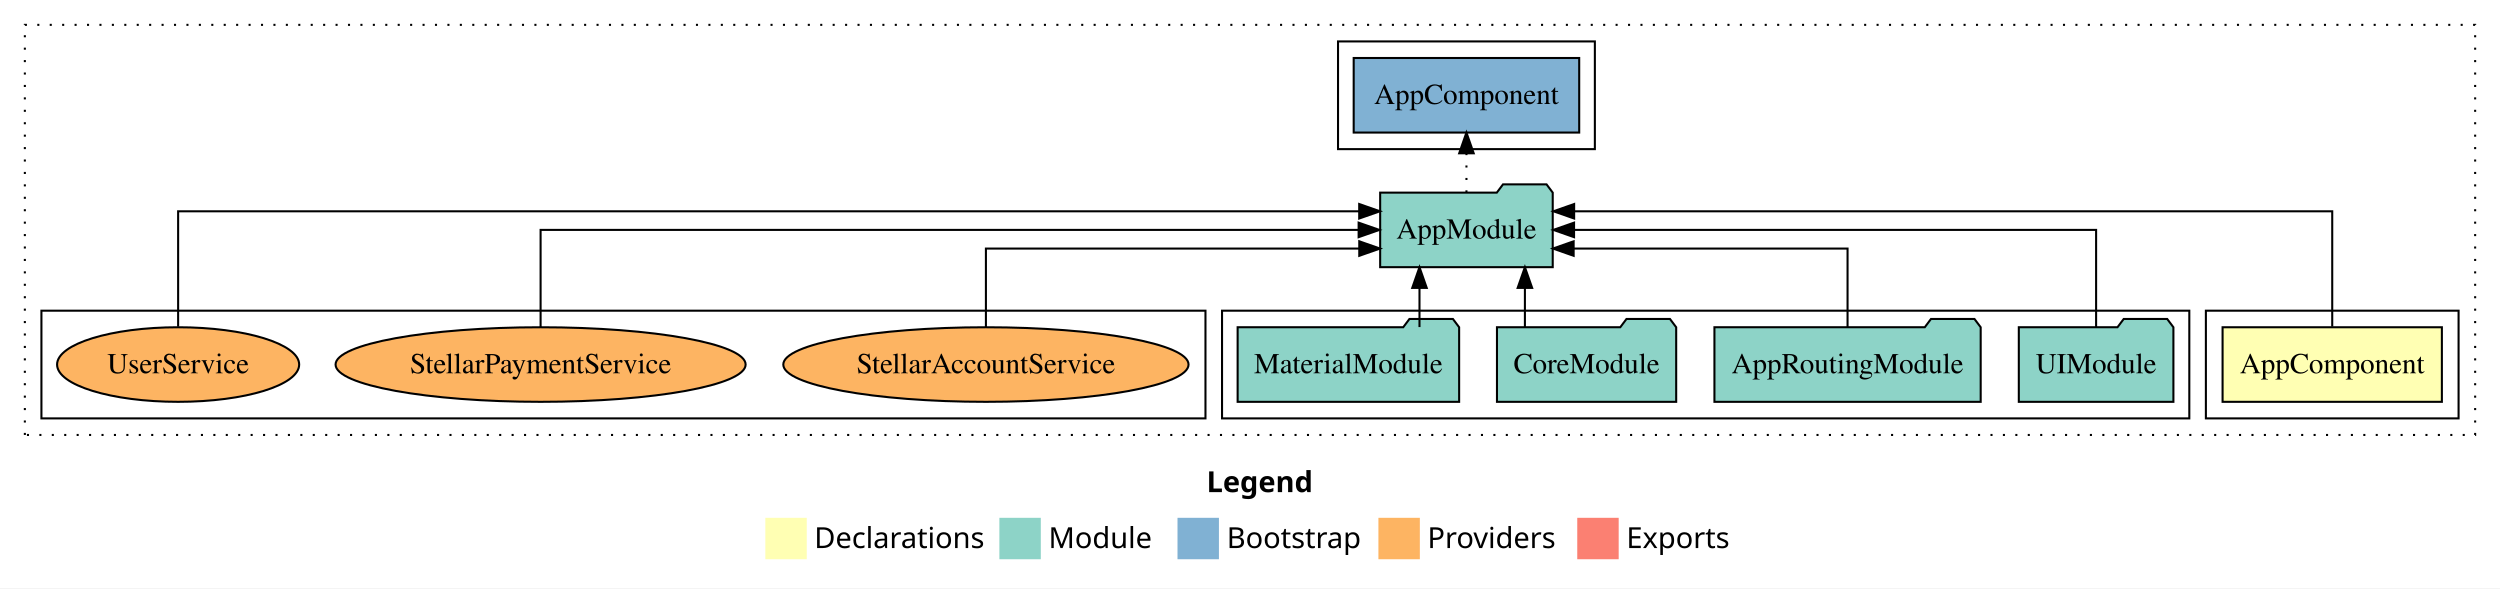
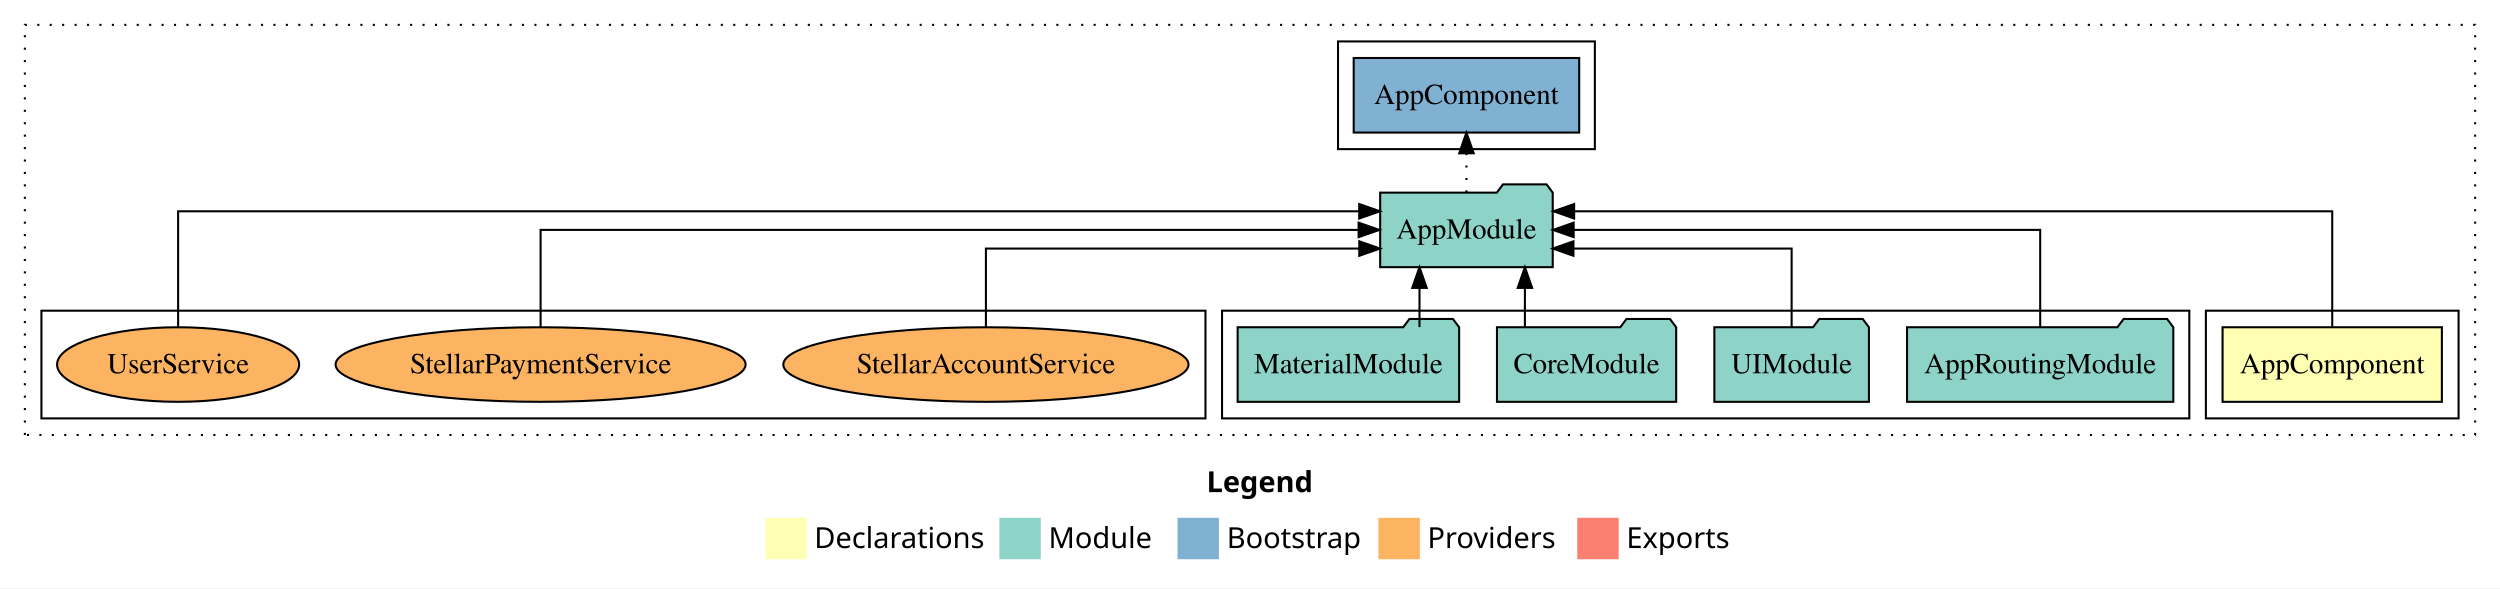
<svg xmlns="http://www.w3.org/2000/svg" width="1207pt" height="284pt" viewBox="0.00 0.00 1207.00 284.00">
  <g id="graph0" class="graph" transform="scale(1 1) rotate(0) translate(4 280)">
    <polygon fill="#ffffff" stroke="transparent" points="-4,4 -4,-280 1203,-280 1203,4 -4,4" />
    <text text-anchor="start" x="578.509" y="-42.4" font-family="sans-serif" font-weight="bold" font-size="14.00" fill="#000000">Legend</text>
    <polygon fill="#ffffb3" stroke="transparent" points="365.5,-10 365.5,-30 385.5,-30 385.5,-10 365.5,-10" />
    <text text-anchor="start" x="389.129" y="-15.4" font-family="sans-serif" font-size="14.00" fill="#000000">  Declarations</text>
    <polygon fill="#8dd3c7" stroke="transparent" points="478.5,-10 478.5,-30 498.5,-30 498.5,-10 478.5,-10" />
    <text text-anchor="start" x="502.225" y="-15.4" font-family="sans-serif" font-size="14.00" fill="#000000">  Module</text>
    <polygon fill="#80b1d3" stroke="transparent" points="564.5,-10 564.5,-30 584.5,-30 584.5,-10 564.5,-10" />
    <text text-anchor="start" x="588.281" y="-15.4" font-family="sans-serif" font-size="14.00" fill="#000000">  Bootstrap</text>
    <polygon fill="#fdb462" stroke="transparent" points="661.5,-10 661.5,-30 681.5,-30 681.5,-10 661.5,-10" />
    <text text-anchor="start" x="685.173" y="-15.4" font-family="sans-serif" font-size="14.00" fill="#000000">  Providers</text>
    <polygon fill="#fb8072" stroke="transparent" points="757.5,-10 757.5,-30 777.5,-30 777.5,-10 757.5,-10" />
    <text text-anchor="start" x="781.226" y="-15.4" font-family="sans-serif" font-size="14.00" fill="#000000">  Exports</text>
    <g id="clust1" class="cluster">
      <polygon fill="none" stroke="#000000" stroke-dasharray="1,5" points="8,-70 8,-268 1191,-268 1191,-70 8,-70" />
    </g>
    <g id="clust2" class="cluster">
      <polygon fill="none" stroke="#000000" points="1061,-78 1061,-130 1183,-130 1183,-78 1061,-78" />
    </g>
    <g id="clust4" class="cluster">
      <polygon fill="none" stroke="#000000" points="586,-78 586,-130 1053,-130 1053,-78 586,-78" />
    </g>
    <g id="clust6" class="cluster">
      <polygon fill="none" stroke="#000000" points="642,-208 642,-260 766,-260 766,-208 642,-208" />
    </g>
    <g id="clust7" class="cluster">
      <polygon fill="none" stroke="#000000" points="16,-78 16,-130 578,-130 578,-78 16,-78" />
    </g>
    <g id="node1" class="node">
      <polygon fill="#ffffb3" stroke="#000000" points="1174.94,-122 1069.06,-122 1069.06,-86 1174.94,-86 1174.94,-122" />
      <text text-anchor="middle" x="1122" y="-99.8" font-family="Times,serif" font-size="14.00" fill="#000000">AppComponent</text>
    </g>
    <g id="node2" class="node">
      <polygon fill="#8dd3c7" stroke="#000000" points="745.657,-187 742.657,-191 721.657,-191 718.657,-187 662.343,-187 662.343,-151 745.657,-151 745.657,-187" />
      <text text-anchor="middle" x="704" y="-164.8" font-family="Times,serif" font-size="14.00" fill="#000000">AppModule</text>
    </g>
    <g id="edge1" class="edge">
      <path fill="none" stroke="#000000" d="M1122,-122.292C1122,-144.206 1122,-178 1122,-178 1122,-178 755.993,-178 755.993,-178" />
      <polygon fill="#000000" stroke="#000000" points="755.993,-174.5 745.993,-178 755.993,-181.5 755.993,-174.5" />
    </g>
    <g id="node7" class="node">
      <polygon fill="#80b1d3" stroke="#000000" points="758.439,-252 649.561,-252 649.561,-216 758.439,-216 758.439,-252" />
      <text text-anchor="middle" x="704" y="-229.8" font-family="Times,serif" font-size="14.00" fill="#000000">AppComponent </text>
    </g>
    <g id="edge6" class="edge">
      <path fill="none" stroke="#000000" stroke-dasharray="1,5" d="M704,-187.106C704,-187.106 704,-205.991 704,-205.991" />
      <polygon fill="#000000" stroke="#000000" points="700.5,-205.991 704,-215.991 707.5,-205.991 700.5,-205.991" />
    </g>
    <g id="node3" class="node">
-       <polygon fill="#8dd3c7" stroke="#000000" points="1045.318,-122 1042.318,-126 1021.318,-126 1018.318,-122 970.682,-122 970.682,-86 1045.318,-86 1045.318,-122" />
-       <text text-anchor="middle" x="1008" y="-99.8" font-family="Times,serif" font-size="14.00" fill="#000000">UIModule</text>
+       <polygon fill="#8dd3c7" stroke="#000000" points="1045.274,-122 1042.274,-126 1021.274,-126 1018.274,-122 916.726,-122 916.726,-86 1045.274,-86 1045.274,-122" />
+       <text text-anchor="middle" x="981" y="-99.8" font-family="Times,serif" font-size="14.00" fill="#000000">AppRoutingModule</text>
    </g>
    <g id="edge2" class="edge">
-       <path fill="none" stroke="#000000" d="M1008,-122.106C1008,-141.339 1008,-169 1008,-169 1008,-169 755.951,-169 755.951,-169" />
-       <polygon fill="#000000" stroke="#000000" points="755.951,-165.5 745.951,-169 755.951,-172.5 755.951,-165.5" />
+       <path fill="none" stroke="#000000" d="M981,-122.106C981,-141.339 981,-169 981,-169 981,-169 755.77,-169 755.77,-169" />
+       <polygon fill="#000000" stroke="#000000" points="755.77,-165.5 745.77,-169 755.77,-172.5 755.77,-165.5" />
    </g>
    <g id="node4" class="node">
-       <polygon fill="#8dd3c7" stroke="#000000" points="952.274,-122 949.274,-126 928.274,-126 925.274,-122 823.726,-122 823.726,-86 952.274,-86 952.274,-122" />
-       <text text-anchor="middle" x="888" y="-99.8" font-family="Times,serif" font-size="14.00" fill="#000000">AppRoutingModule</text>
+       <polygon fill="#8dd3c7" stroke="#000000" points="898.318,-122 895.318,-126 874.318,-126 871.318,-122 823.682,-122 823.682,-86 898.318,-86 898.318,-122" />
+       <text text-anchor="middle" x="861" y="-99.8" font-family="Times,serif" font-size="14.00" fill="#000000">UIModule</text>
    </g>
    <g id="edge3" class="edge">
-       <path fill="none" stroke="#000000" d="M888,-122.027C888,-138.398 888,-160 888,-160 888,-160 755.752,-160 755.752,-160" />
-       <polygon fill="#000000" stroke="#000000" points="755.753,-156.5 745.752,-160 755.752,-163.5 755.753,-156.5" />
+       <path fill="none" stroke="#000000" d="M861,-122.027C861,-138.398 861,-160 861,-160 861,-160 755.661,-160 755.661,-160" />
+       <polygon fill="#000000" stroke="#000000" points="755.661,-156.5 745.661,-160 755.661,-163.5 755.661,-156.5" />
    </g>
    <g id="node5" class="node">
      <polygon fill="#8dd3c7" stroke="#000000" points="805.262,-122 802.262,-126 781.262,-126 778.262,-122 718.738,-122 718.738,-86 805.262,-86 805.262,-122" />
      <text text-anchor="middle" x="762" y="-99.8" font-family="Times,serif" font-size="14.00" fill="#000000">CoreModule</text>
    </g>
    <g id="edge4" class="edge">
      <path fill="none" stroke="#000000" d="M732.224,-122.106C732.224,-122.106 732.224,-140.991 732.224,-140.991" />
      <polygon fill="#000000" stroke="#000000" points="728.724,-140.991 732.224,-150.991 735.724,-140.991 728.724,-140.991" />
    </g>
    <g id="node6" class="node">
      <polygon fill="#8dd3c7" stroke="#000000" points="700.471,-122 697.471,-126 676.471,-126 673.471,-122 593.529,-122 593.529,-86 700.471,-86 700.471,-122" />
      <text text-anchor="middle" x="647" y="-99.8" font-family="Times,serif" font-size="14.00" fill="#000000">MaterialModule</text>
    </g>
    <g id="edge5" class="edge">
      <path fill="none" stroke="#000000" d="M681.328,-122.106C681.328,-122.106 681.328,-140.991 681.328,-140.991" />
      <polygon fill="#000000" stroke="#000000" points="677.829,-140.991 681.328,-150.991 684.829,-140.991 677.829,-140.991" />
    </g>
    <g id="node8" class="node">
      <ellipse fill="#fdb462" stroke="#000000" cx="472" cy="-104" rx="97.827" ry="18" />
      <text text-anchor="middle" x="472" y="-99.8" font-family="Times,serif" font-size="14.00" fill="#000000">StellarAccountService</text>
    </g>
    <g id="edge7" class="edge">
      <path fill="none" stroke="#000000" d="M472,-122.027C472,-138.398 472,-160 472,-160 472,-160 652.255,-160 652.255,-160" />
      <polygon fill="#000000" stroke="#000000" points="652.255,-163.5 662.255,-160 652.255,-156.5 652.255,-163.5" />
    </g>
    <g id="node9" class="node">
      <ellipse fill="#fdb462" stroke="#000000" cx="257" cy="-104" rx="98.988" ry="18" />
      <text text-anchor="middle" x="257" y="-99.8" font-family="Times,serif" font-size="14.00" fill="#000000">StellarPaymentService</text>
    </g>
    <g id="edge8" class="edge">
      <path fill="none" stroke="#000000" d="M257,-122.106C257,-141.339 257,-169 257,-169 257,-169 651.947,-169 651.947,-169" />
      <polygon fill="#000000" stroke="#000000" points="651.947,-172.5 661.947,-169 651.947,-165.5 651.947,-172.5" />
    </g>
    <g id="node10" class="node">
      <ellipse fill="#fdb462" stroke="#000000" cx="82" cy="-104" rx="58.441" ry="18" />
      <text text-anchor="middle" x="82" y="-99.8" font-family="Times,serif" font-size="14.00" fill="#000000">UserService</text>
    </g>
    <g id="edge9" class="edge">
      <path fill="none" stroke="#000000" d="M82,-122.292C82,-144.206 82,-178 82,-178 82,-178 652.223,-178 652.223,-178" />
      <polygon fill="#000000" stroke="#000000" points="652.223,-181.5 662.223,-178 652.223,-174.5 652.223,-181.5" />
    </g>
  </g>
</svg>
